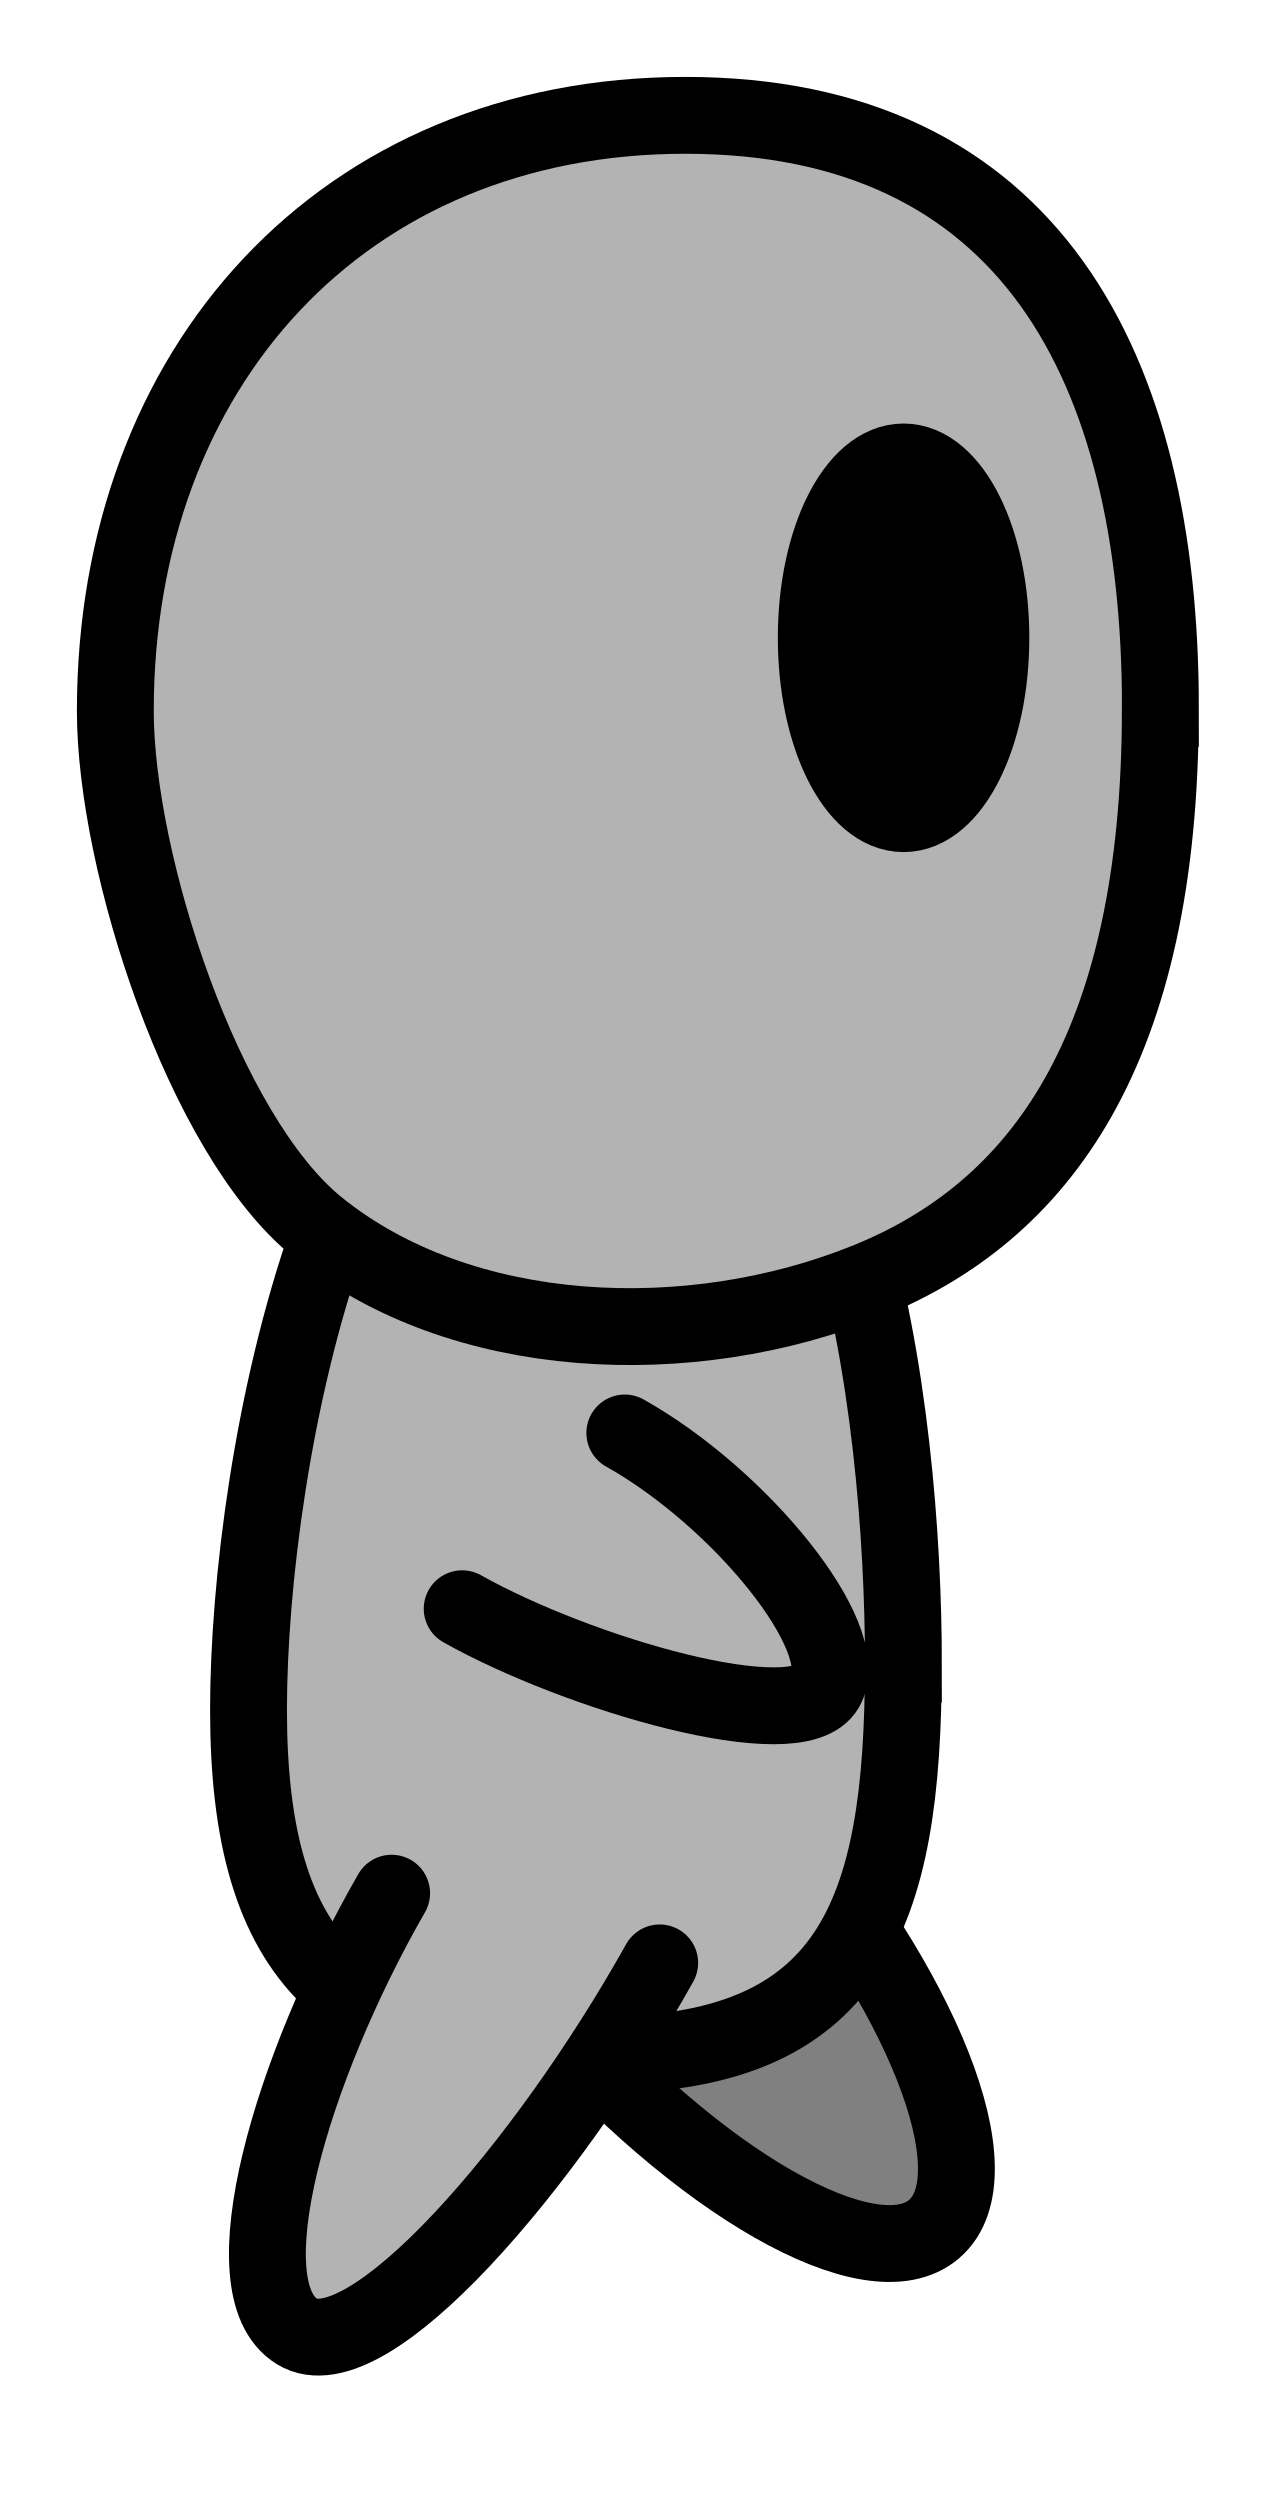
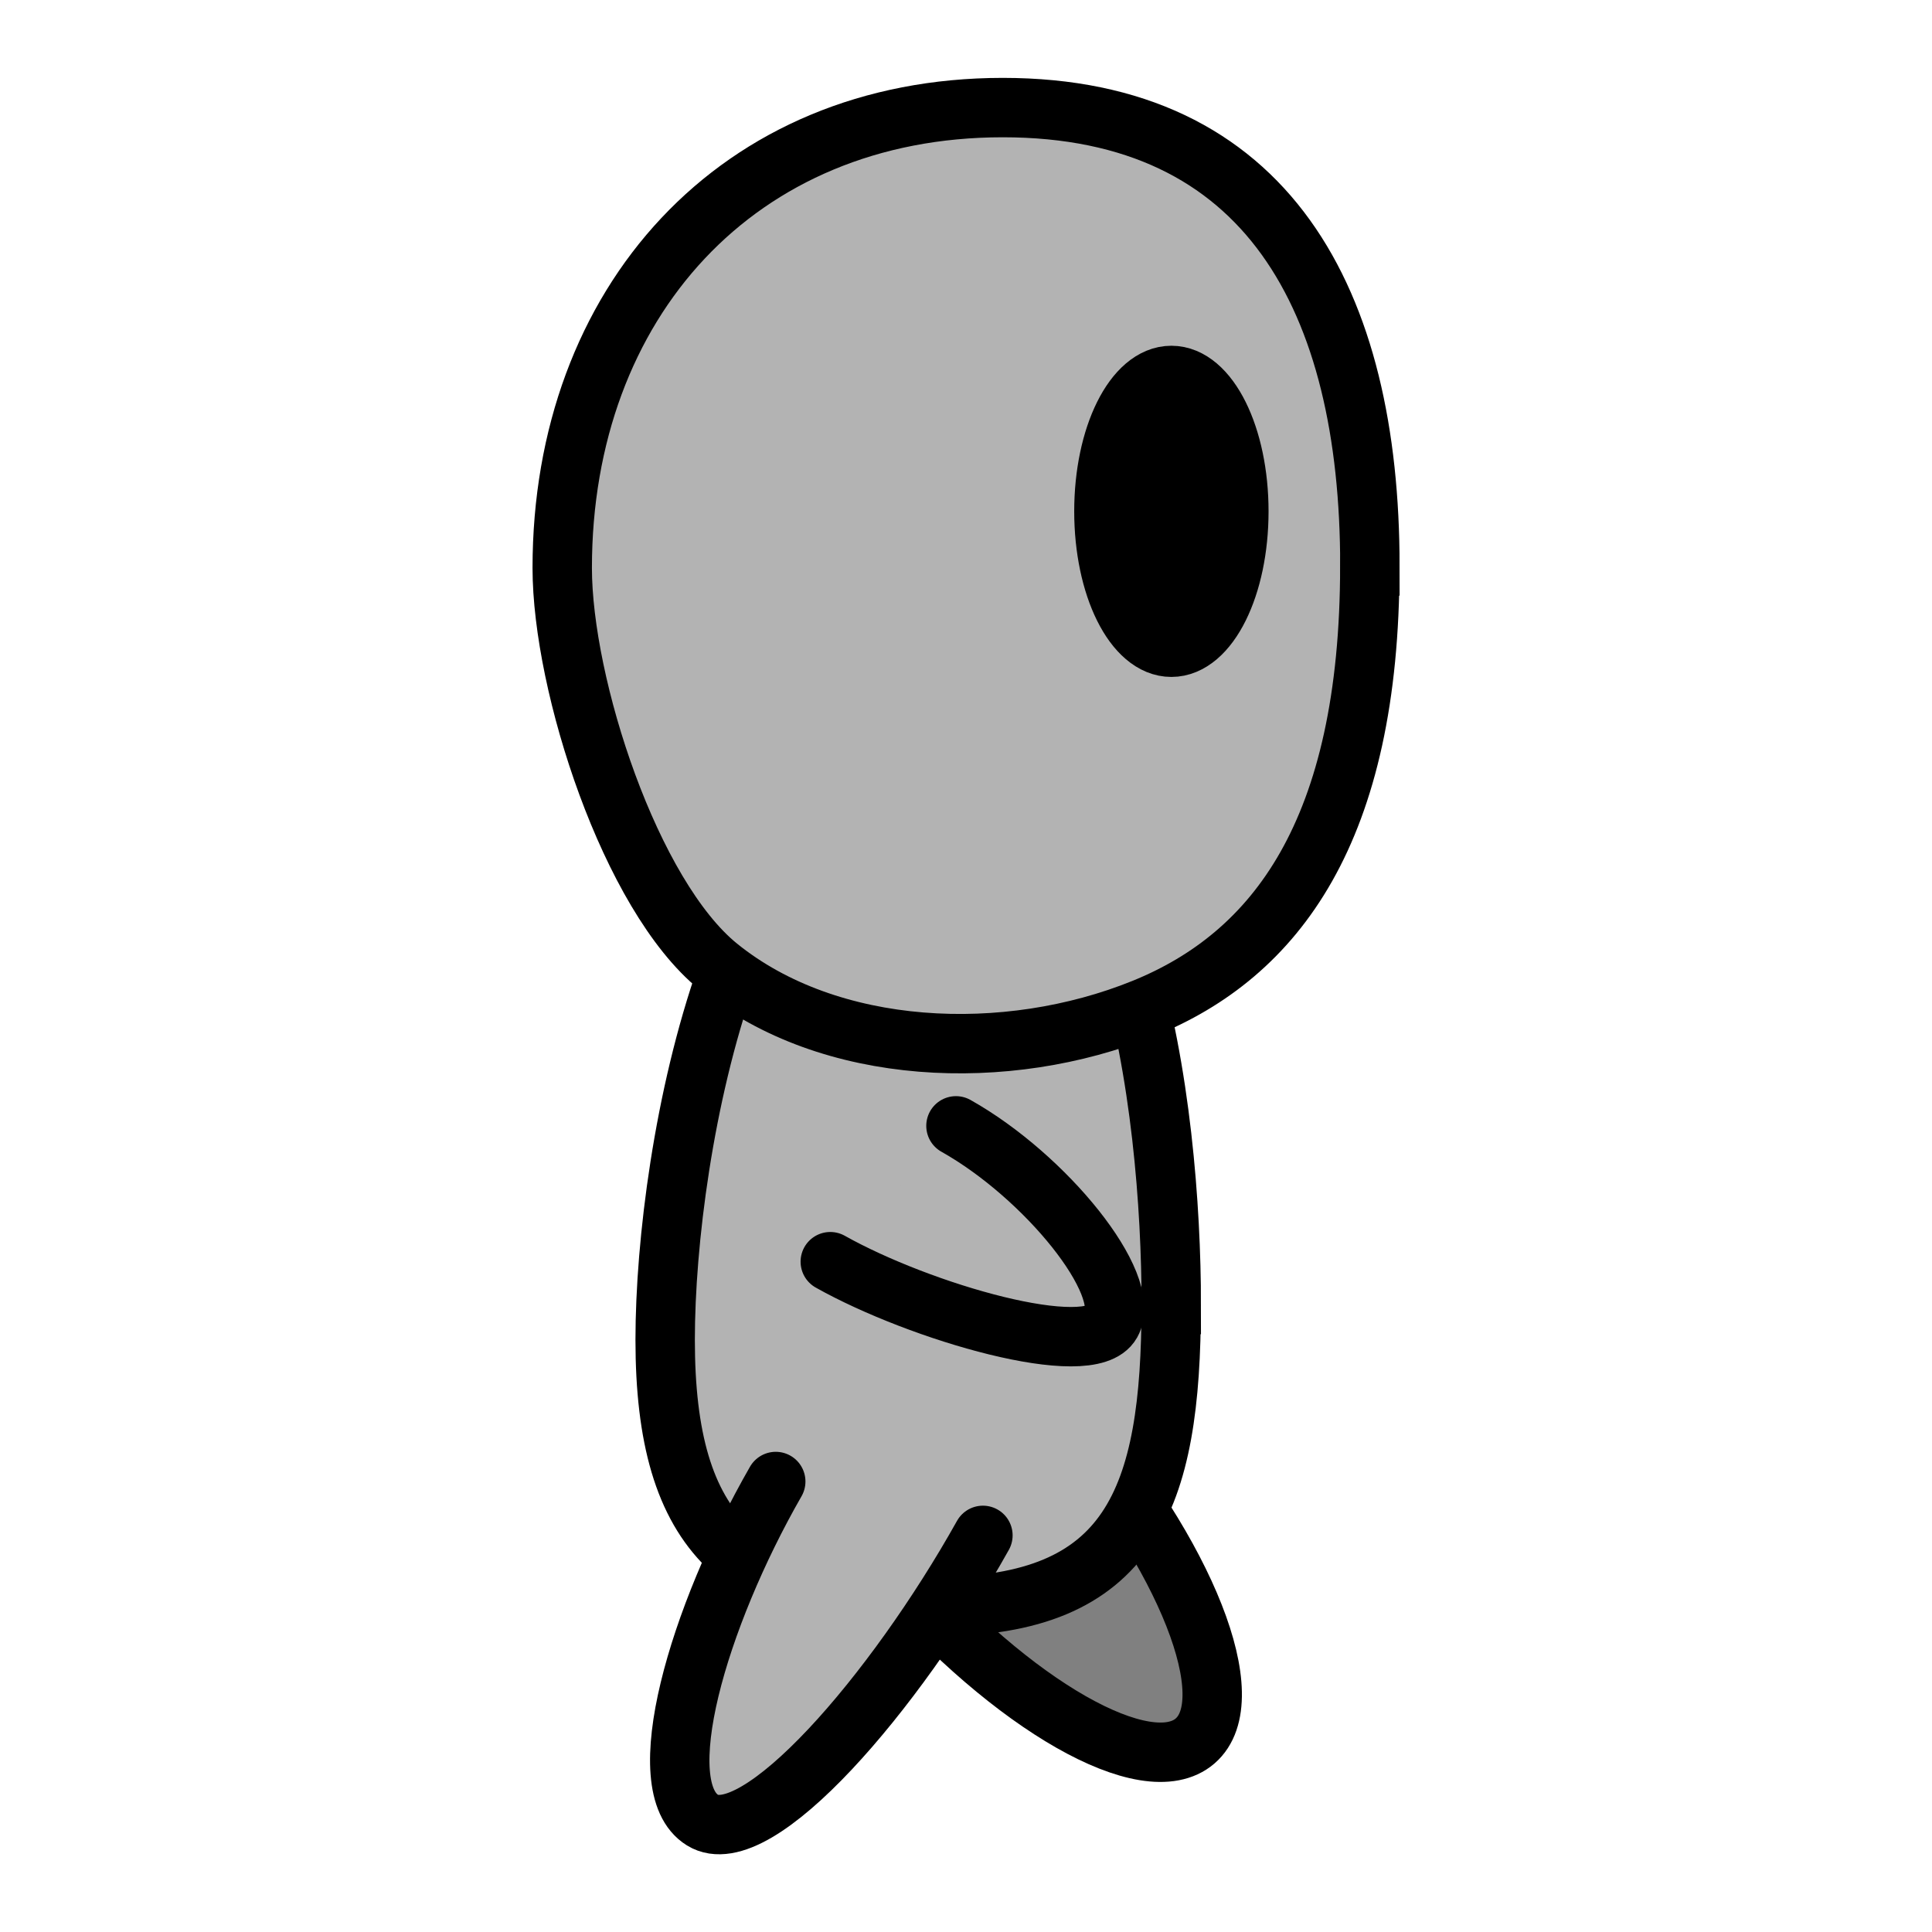
- <svg xmlns="http://www.w3.org/2000/svg" width="16.597mm" height="32.528mm" viewBox="0 0 16.597 32.528" version="1.1" id="svg8">
+ <svg xmlns="http://www.w3.org/2000/svg" width="32.528mm" height="32.528mm" viewBox="0 0 32.528 32.528" version="1.1" id="svg8">
  <defs id="defs2" />
  <g id="layer1" transform="translate(-25.0265,-43.66529)">
-     <path id="path843" d="m 35.045,67.238 c 1.99,2.297 2.947,4.727 2.138,5.428 -0.809,0.701 -3.078,-0.593 -5.068,-2.89" style="fill:#808080;fill-opacity:1;stroke:#000000;stroke-width:1;stroke-miterlimit:4;stroke-dasharray:none;stroke-opacity:1" />
-     <path style="fill:#b3b3b3;fill-opacity:1;stroke:#000000;stroke-width:1;stroke-miterlimit:4;stroke-dasharray:none;stroke-opacity:1" d="m 36.78,65.318 c 0,3.284 -0.678,5.087 -3.962,5.087 -3.284,0 -4.558,-1.207 -4.558,-4.492 0,-3.284 1.253,-9.855 4.538,-9.855 3.284,0 3.983,5.975 3.983,9.26 z" id="path830" />
-     <path style="fill:#b3b3b3;fill-opacity:1;stroke:#000000;stroke-width:1;stroke-linecap:round;stroke-miterlimit:4;stroke-dasharray:none;stroke-opacity:1" d="m 33.156,62.31 c 1.513,0.85 2.979,2.669 2.615,3.318 -0.364,0.648 -3.218,-0.181 -4.731,-1.031" id="path845" />
-     <path style="fill:#b3b3b3;fill-opacity:1;stroke:#000000;stroke-width:1;stroke-miterlimit:4;stroke-dasharray:none;stroke-opacity:1" d="m 40.124,52.883 c 0,4.465 -1.582,6.548 -3.809,7.45 -2.309,0.935 -5.291,0.811 -7.16,-0.703 -1.481,-1.2 -2.628,-4.739 -2.628,-6.713 0,-4.465 2.952,-7.751 7.417,-7.751 4.465,0 6.181,3.252 6.181,7.717 z" id="path828" />
-     <path style="fill:#b3b3b3;fill-opacity:1;stroke:#000000;stroke-width:1;stroke-linecap:round;stroke-miterlimit:4;stroke-dasharray:none;stroke-opacity:1" d="m 33.61,69.205 c -1.483,2.653 -3.809,5.355 -4.72,4.795 -0.912,-0.561 -0.081,-3.413 1.232,-5.702" id="path832" />
-     <ellipse style="fill:#000000;fill-opacity:1;stroke:#000000;stroke-width:1;stroke-miterlimit:4;stroke-dasharray:none;stroke-opacity:1" id="path840" cx="36.783" cy="51.964" rx="1.136" ry="2.288" />
+     <g id="g824" transform="translate(7.965427,0.3105001)">
+       <path style="fill:#808080;fill-opacity:1;stroke:#000000;stroke-width:1;stroke-miterlimit:4;stroke-dasharray:none;stroke-opacity:1" d="m 35.045,67.238 c 1.99,2.297 2.947,4.727 2.138,5.428 -0.809,0.701 -3.078,-0.593 -5.068,-2.89" id="path843" />
+       <path id="path830" d="m 36.78,65.318 c 0,3.284 -0.678,5.087 -3.962,5.087 -3.284,0 -4.558,-1.207 -4.558,-4.492 0,-3.284 1.253,-9.855 4.538,-9.855 3.284,0 3.983,5.975 3.983,9.26 z" style="fill:#b3b3b3;fill-opacity:1;stroke:#000000;stroke-width:1;stroke-miterlimit:4;stroke-dasharray:none;stroke-opacity:1" />
+       <path id="path845" d="m 33.156,62.31 c 1.513,0.85 2.979,2.669 2.615,3.318 -0.364,0.648 -3.218,-0.181 -4.731,-1.031" style="fill:#b3b3b3;fill-opacity:1;stroke:#000000;stroke-width:1;stroke-linecap:round;stroke-miterlimit:4;stroke-dasharray:none;stroke-opacity:1" />
+       <path id="path828" d="m 40.124,52.883 c 0,4.465 -1.582,6.548 -3.809,7.45 -2.309,0.935 -5.291,0.811 -7.16,-0.703 -1.481,-1.2 -2.628,-4.739 -2.628,-6.713 0,-4.465 2.952,-7.751 7.417,-7.751 4.465,0 6.181,3.252 6.181,7.717 z" style="fill:#b3b3b3;fill-opacity:1;stroke:#000000;stroke-width:1;stroke-miterlimit:4;stroke-dasharray:none;stroke-opacity:1" />
+       <path id="path832" d="m 33.61,69.205 c -1.483,2.653 -3.809,5.355 -4.72,4.795 -0.912,-0.561 -0.081,-3.413 1.232,-5.702" style="fill:#b3b3b3;fill-opacity:1;stroke:#000000;stroke-width:1;stroke-linecap:round;stroke-miterlimit:4;stroke-dasharray:none;stroke-opacity:1" />
+       <ellipse ry="2.288" rx="1.136" cy="51.964" cx="36.783" id="path840" style="fill:#000000;fill-opacity:1;stroke:#000000;stroke-width:1;stroke-miterlimit:4;stroke-dasharray:none;stroke-opacity:1" />
+     </g>
  </g>
</svg>
